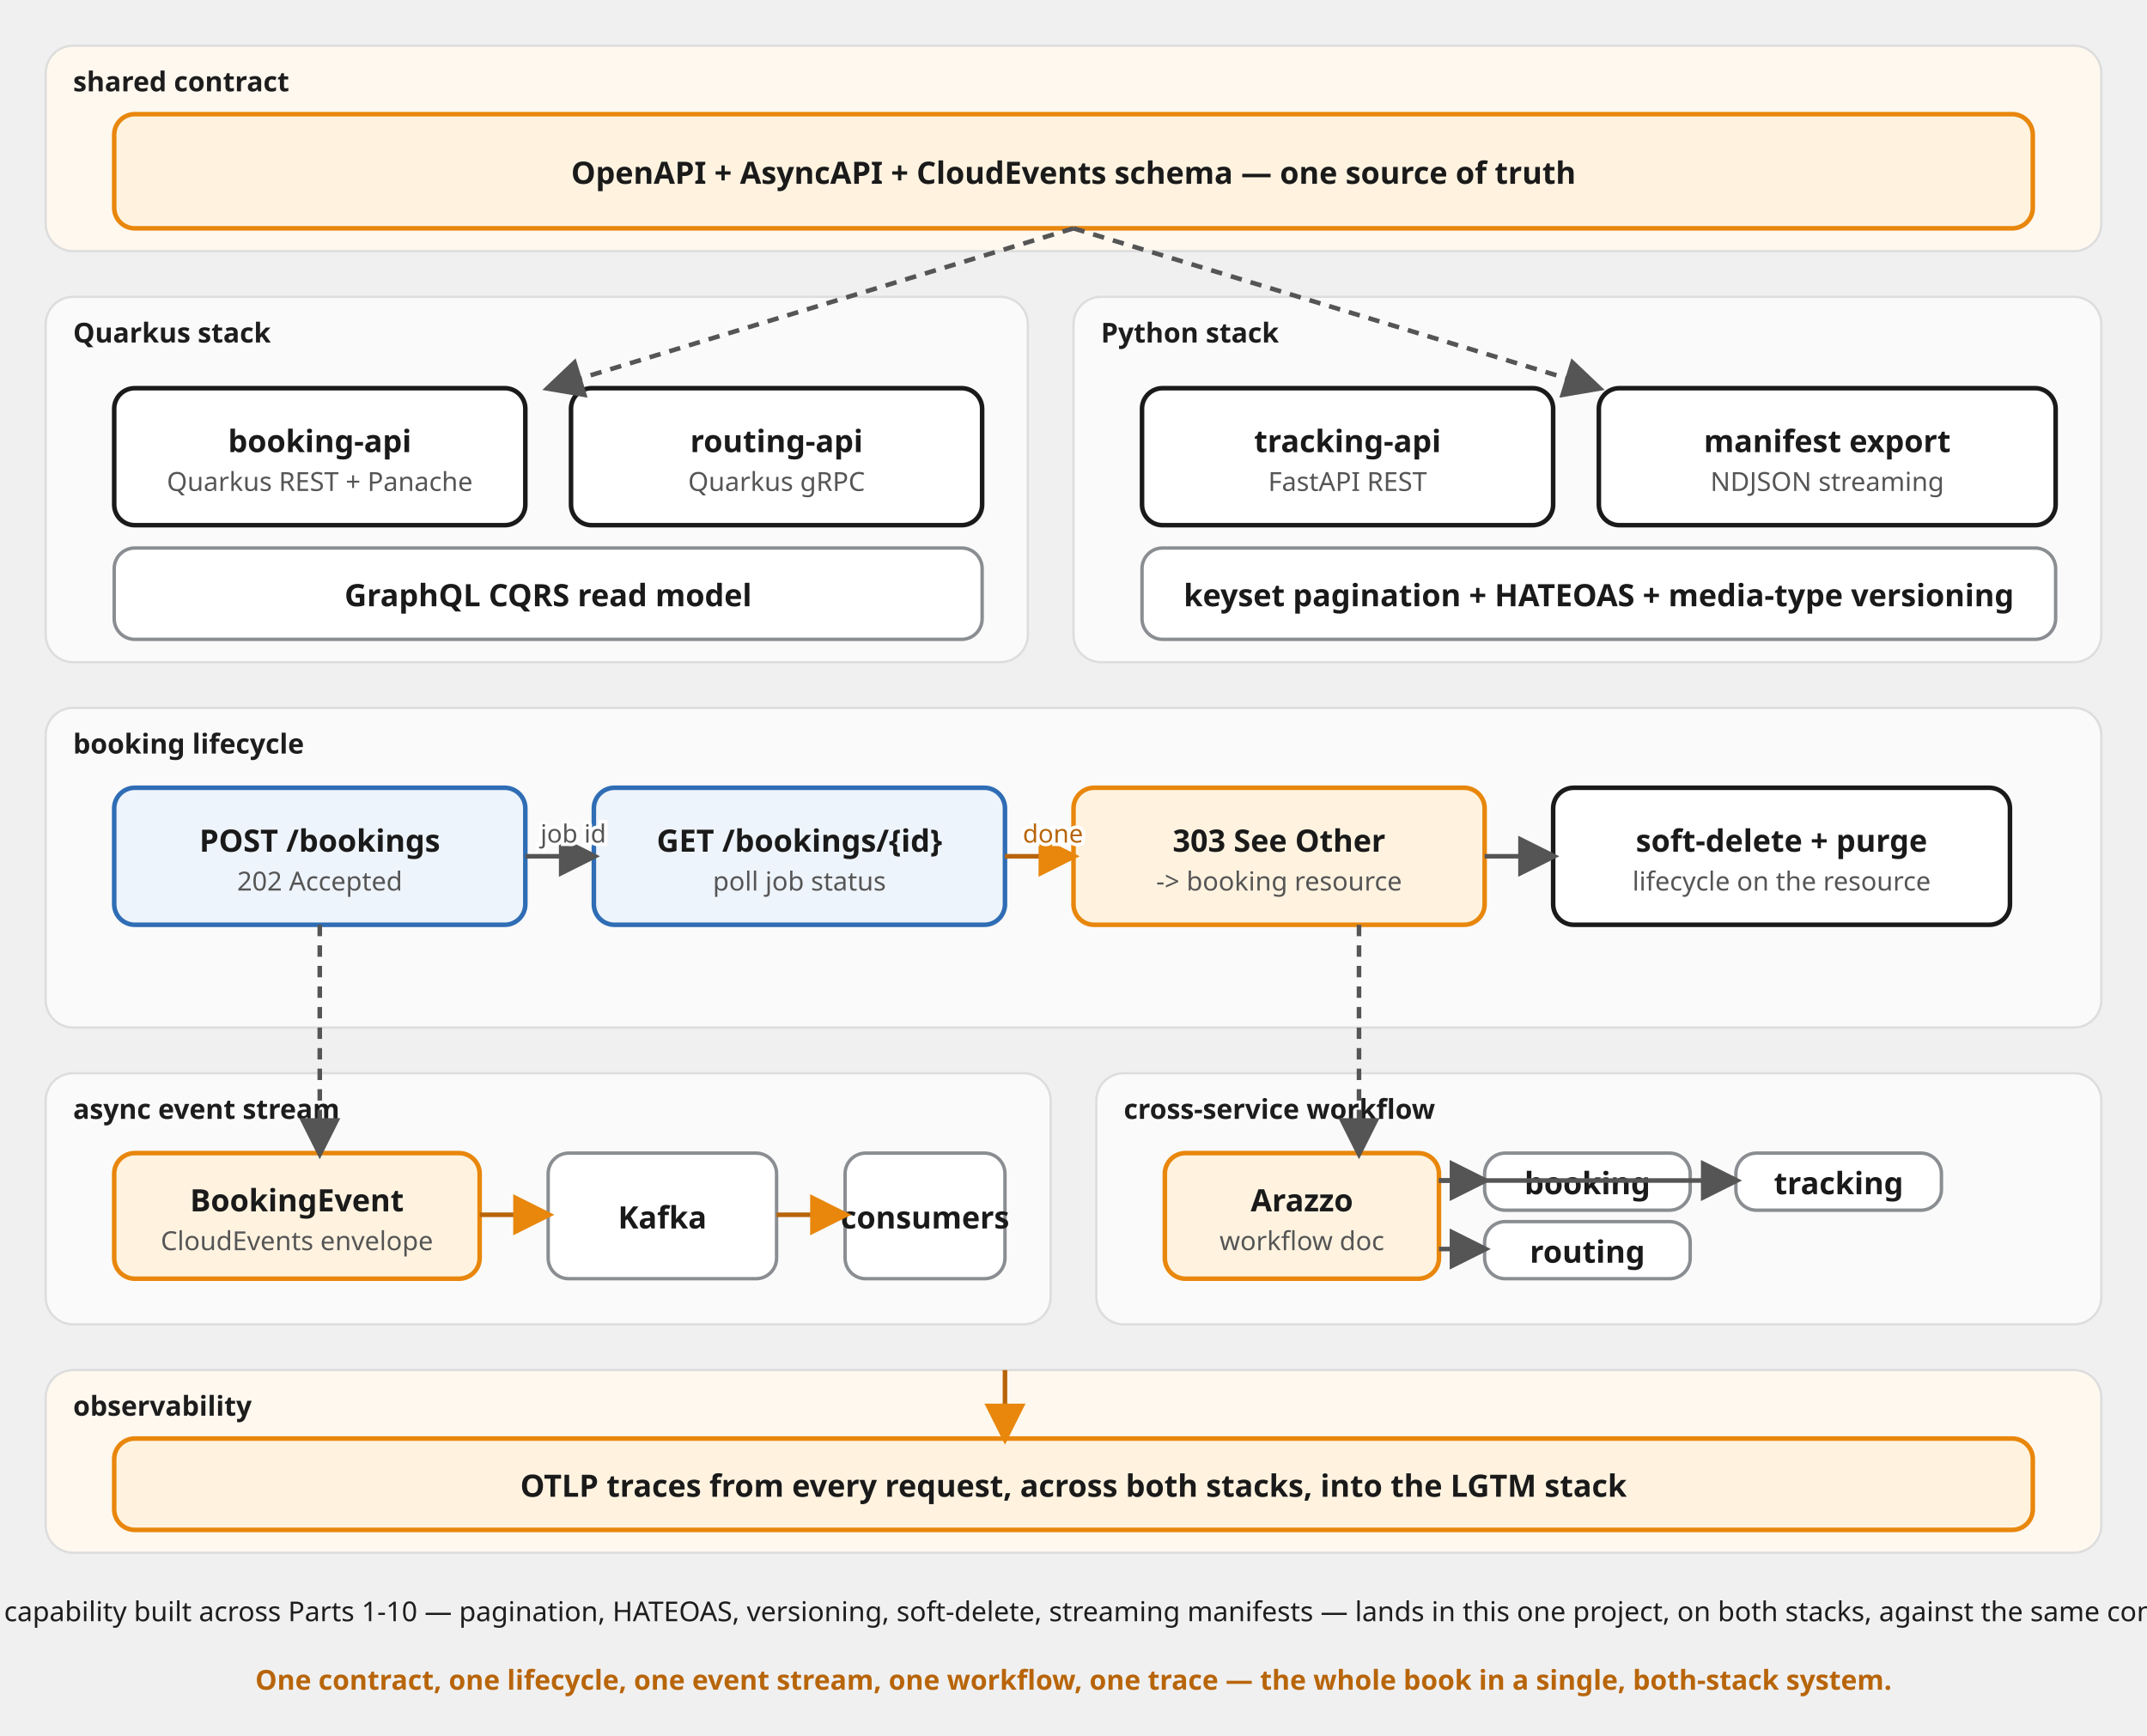
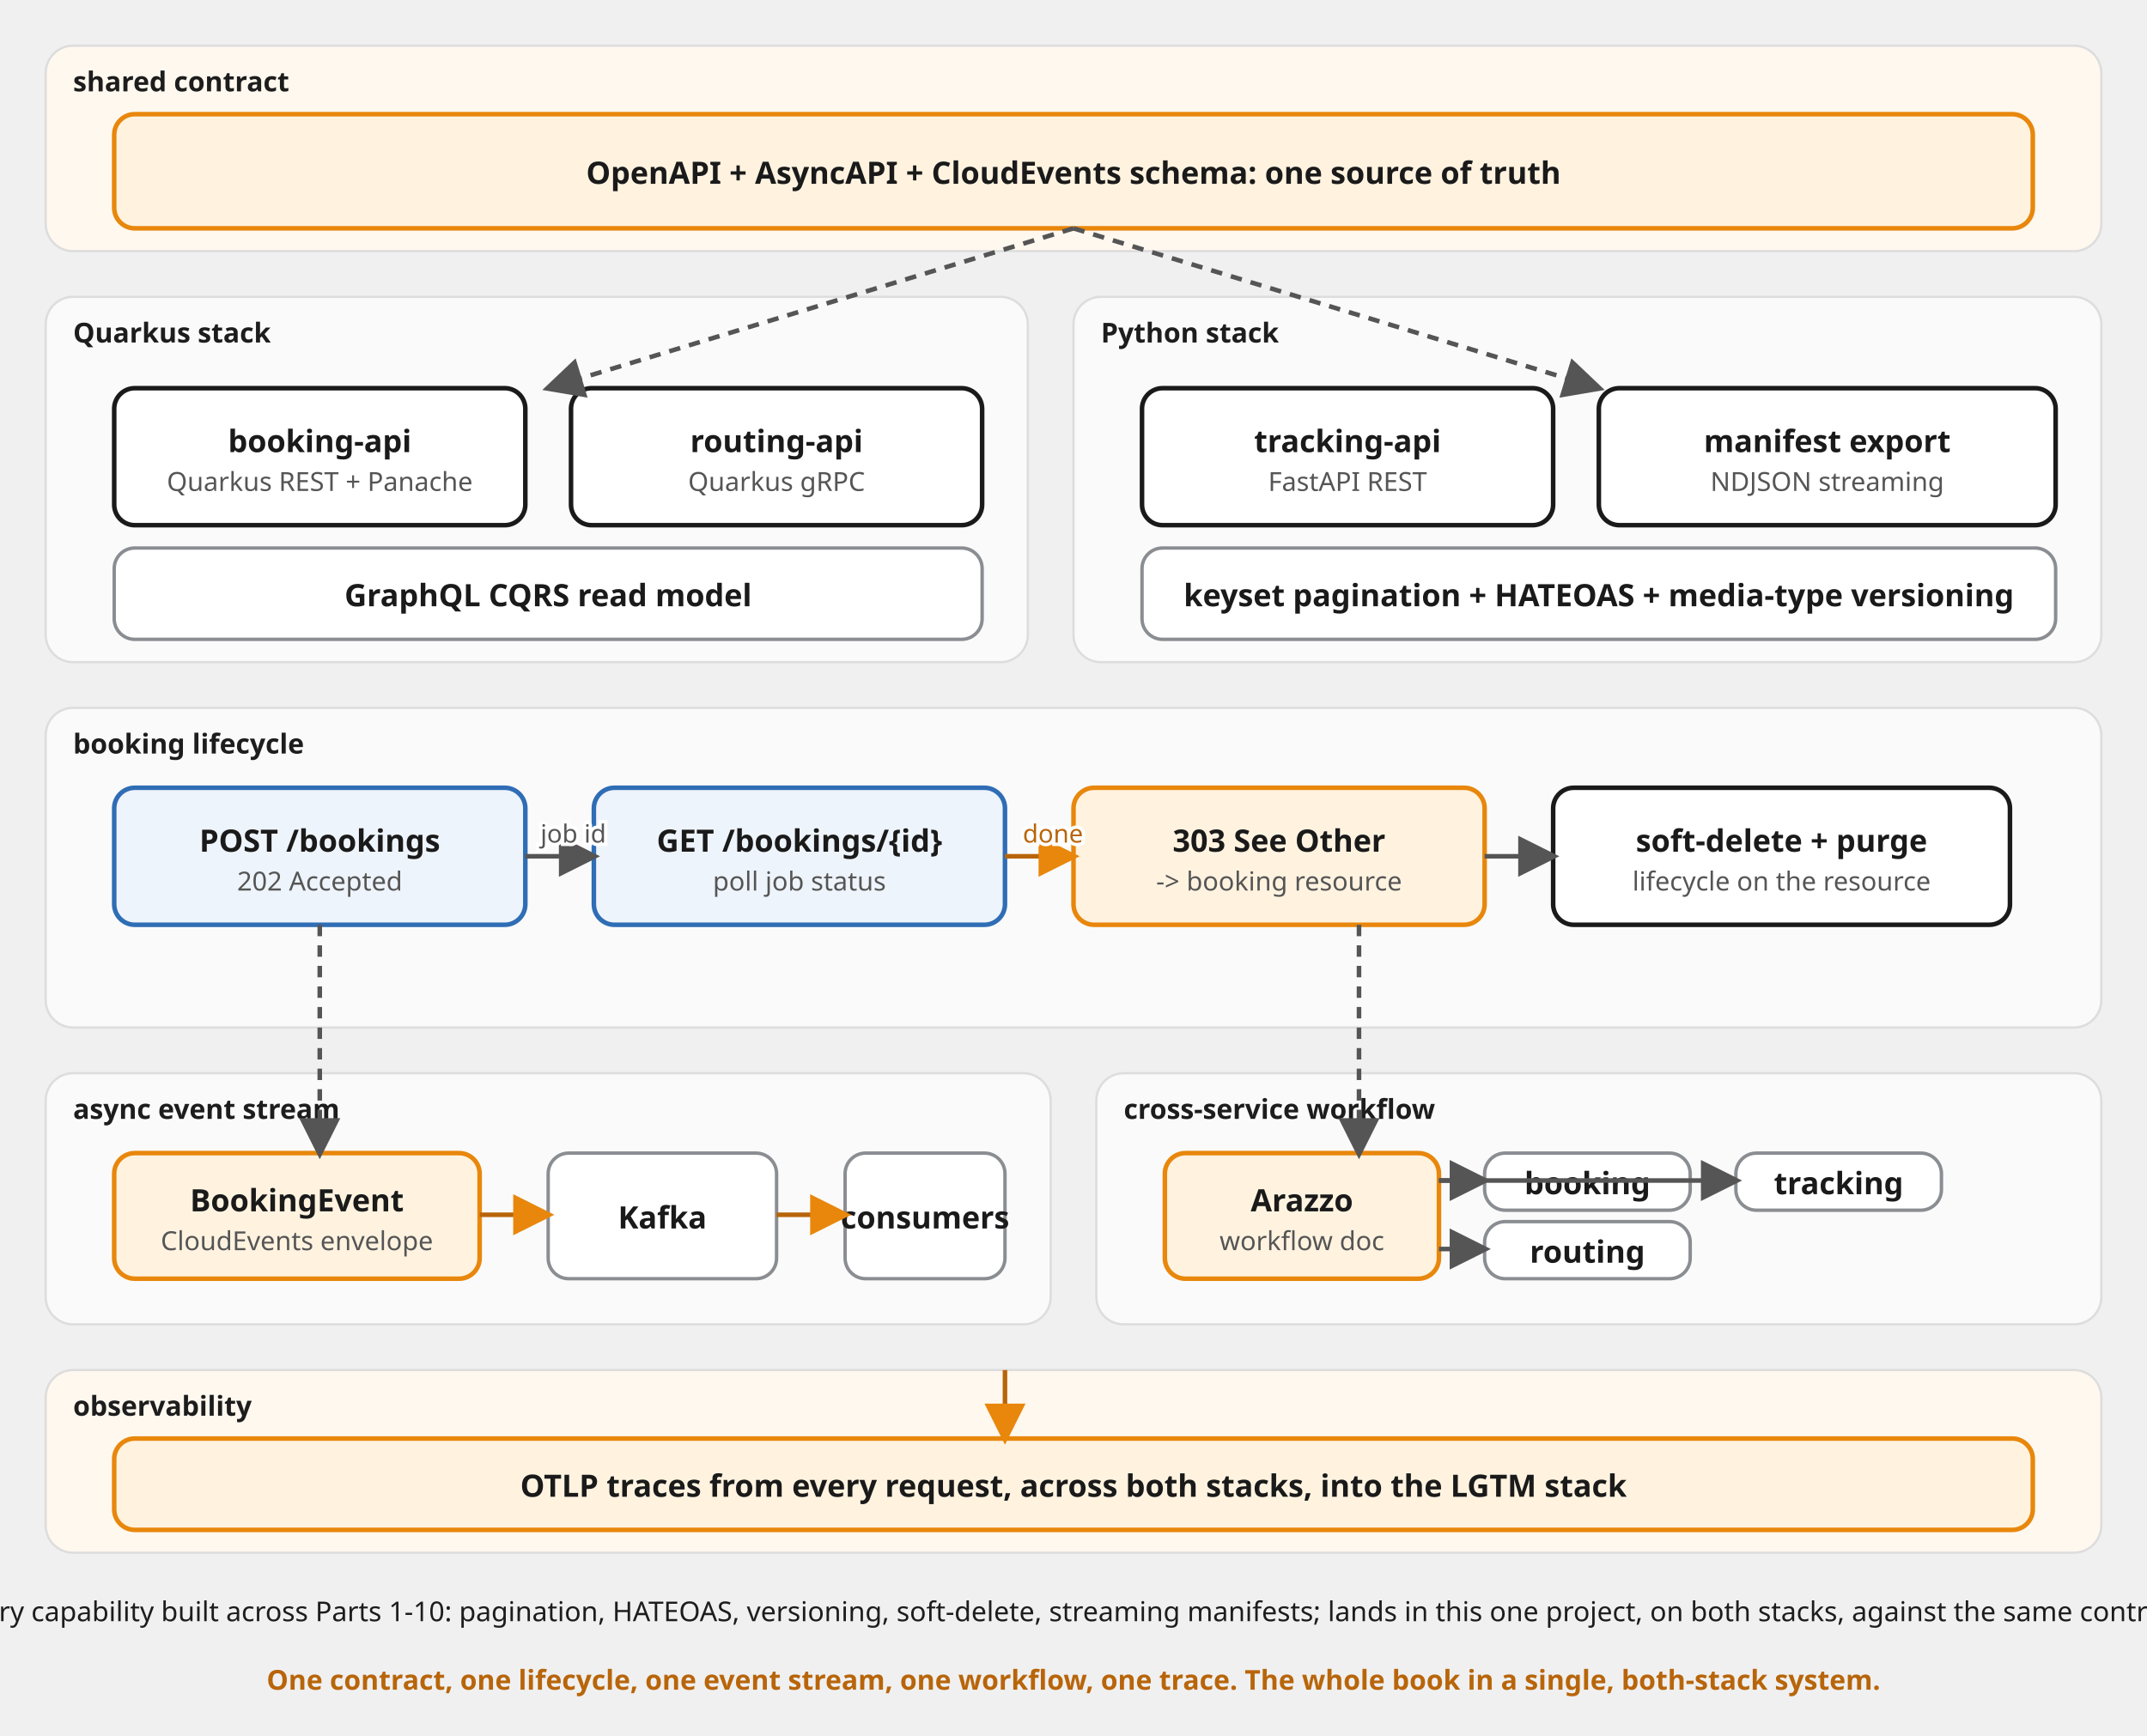
<svg xmlns="http://www.w3.org/2000/svg" viewBox="0 0 940 760" font-family="'Red Hat Text', system-ui, sans-serif" role="img">
  <defs>
    <marker id="a" viewBox="0 0 10 10" refX="8.5" refY="5" markerWidth="9" markerHeight="9" orient="auto-start-reverse">
      <path d="M0,0 L10,5 L0,10 z" fill="#555" />
    </marker>
    <marker id="am" viewBox="0 0 10 10" refX="8.5" refY="5" markerWidth="9" markerHeight="9" orient="auto-start-reverse">
      <path d="M0,0 L10,5 L0,10 z" fill="#e8870c" />
    </marker>
  </defs>
  <rect x="20" y="20" width="900" height="90" rx="12" fill="#fff8ef" stroke="#ddd" />
  <text x="32" y="40" font-size="12" font-weight="700" fill="#1d1d1d">shared contract</text>
  <rect x="20" y="130" width="430" height="160" rx="12" fill="#fafafa" stroke="#ddd" />
  <text x="32" y="150" font-size="12" font-weight="700" fill="#1d1d1d">Quarkus stack</text>
  <rect x="470" y="130" width="450" height="160" rx="12" fill="#fafafa" stroke="#ddd" />
  <text x="482" y="150" font-size="12" font-weight="700" fill="#1d1d1d">Python stack</text>
  <rect x="20" y="310" width="900" height="140" rx="12" fill="#fafafa" stroke="#ddd" />
  <text x="32" y="330" font-size="12" font-weight="700" fill="#1d1d1d">booking lifecycle</text>
  <rect x="20" y="470" width="440" height="110" rx="12" fill="#fafafa" stroke="#ddd" />
  <text x="32" y="490" font-size="12" font-weight="700" fill="#1d1d1d">async event stream</text>
  <rect x="480" y="470" width="440" height="110" rx="12" fill="#fafafa" stroke="#ddd" />
  <text x="492" y="490" font-size="12" font-weight="700" fill="#1d1d1d">cross-service workflow</text>
  <rect x="20" y="600" width="900" height="80" rx="12" fill="#fff8ef" stroke="#ddd" />
  <text x="32" y="620" font-size="12" font-weight="700" fill="#1d1d1d">observability</text>
  <rect x="50" y="50" width="840" height="50" rx="9" fill="#fff3e0" stroke="#e8870c" stroke-width="2" />
-   <text x="470.0" y="80.5" font-size="13.5" font-weight="700" fill="#1a1a1a" text-anchor="middle">OpenAPI + AsyncAPI + CloudEvents schema — one source of truth</text>
+   <text x="470.0" y="80.5" font-size="13.5" font-weight="700" fill="#1a1a1a" text-anchor="middle">OpenAPI + AsyncAPI + CloudEvents schema: one source of truth</text>
  <rect x="50" y="170" width="180" height="60" rx="9" fill="#ffffff" stroke="#1a1a1a" stroke-width="2" />
  <text x="140.0" y="198.0" font-size="13.5" font-weight="700" fill="#1a1a1a" text-anchor="middle">booking-api</text>
  <text x="140.0" y="215.0" font-size="11.5" fill="#555555" text-anchor="middle">Quarkus REST + Panache</text>
  <rect x="250" y="170" width="180" height="60" rx="9" fill="#ffffff" stroke="#1a1a1a" stroke-width="2" />
  <text x="340.0" y="198.0" font-size="13.5" font-weight="700" fill="#1a1a1a" text-anchor="middle">routing-api</text>
  <text x="340.0" y="215.0" font-size="11.5" fill="#555555" text-anchor="middle">Quarkus gRPC</text>
  <rect x="50" y="240" width="380" height="40" rx="9" fill="#ffffff" stroke="#8a8d91" stroke-width="1.5" />
  <text x="240.0" y="265.5" font-size="13.5" font-weight="700" fill="#1a1a1a" text-anchor="middle">GraphQL CQRS read model</text>
  <rect x="500" y="170" width="180" height="60" rx="9" fill="#ffffff" stroke="#1a1a1a" stroke-width="2" />
  <text x="590.0" y="198.0" font-size="13.5" font-weight="700" fill="#1a1a1a" text-anchor="middle">tracking-api</text>
  <text x="590.0" y="215.0" font-size="11.5" fill="#555555" text-anchor="middle">FastAPI REST</text>
  <rect x="700" y="170" width="200" height="60" rx="9" fill="#ffffff" stroke="#1a1a1a" stroke-width="2" />
  <text x="800.0" y="198.0" font-size="13.5" font-weight="700" fill="#1a1a1a" text-anchor="middle">manifest export</text>
  <text x="800.0" y="215.0" font-size="11.5" fill="#555555" text-anchor="middle">NDJSON streaming</text>
  <rect x="500" y="240" width="400" height="40" rx="9" fill="#ffffff" stroke="#8a8d91" stroke-width="1.5" />
  <text x="700.0" y="265.5" font-size="13.5" font-weight="700" fill="#1a1a1a" text-anchor="middle">keyset pagination + HATEOAS + media-type versioning</text>
  <rect x="50" y="345" width="180" height="60" rx="9" fill="#eef4fb" stroke="#2f6db5" stroke-width="2" />
  <text x="140.0" y="373.0" font-size="13.5" font-weight="700" fill="#1a1a1a" text-anchor="middle">POST /bookings</text>
  <text x="140.0" y="390.0" font-size="11.5" fill="#555555" text-anchor="middle">202 Accepted</text>
  <rect x="260" y="345" width="180" height="60" rx="9" fill="#eef4fb" stroke="#2f6db5" stroke-width="2" />
  <text x="350.0" y="373.0" font-size="13.5" font-weight="700" fill="#1a1a1a" text-anchor="middle">GET /bookings/{id}</text>
  <text x="350.0" y="390.0" font-size="11.5" fill="#555555" text-anchor="middle">poll job status</text>
  <rect x="470" y="345" width="180" height="60" rx="9" fill="#fff3e0" stroke="#e8870c" stroke-width="2" />
  <text x="560.0" y="373.0" font-size="13.5" font-weight="700" fill="#1a1a1a" text-anchor="middle">303 See Other</text>
  <text x="560.0" y="390.0" font-size="11.5" fill="#555555" text-anchor="middle">-&gt; booking resource</text>
  <rect x="680" y="345" width="200" height="60" rx="9" fill="#ffffff" stroke="#1a1a1a" stroke-width="2" />
  <text x="780.0" y="373.0" font-size="13.5" font-weight="700" fill="#1a1a1a" text-anchor="middle">soft-delete + purge</text>
  <text x="780.0" y="390.0" font-size="11.5" fill="#555555" text-anchor="middle">lifecycle on the resource</text>
  <rect x="50" y="505" width="160" height="55" rx="9" fill="#fff3e0" stroke="#e8870c" stroke-width="2" />
  <text x="130.0" y="530.5" font-size="13.5" font-weight="700" fill="#1a1a1a" text-anchor="middle">BookingEvent</text>
  <text x="130.0" y="547.5" font-size="11.5" fill="#555555" text-anchor="middle">CloudEvents envelope</text>
  <rect x="240" y="505" width="100" height="55" rx="9" fill="#ffffff" stroke="#8a8d91" stroke-width="1.5" />
  <text x="290.0" y="538.0" font-size="13.5" font-weight="700" fill="#1a1a1a" text-anchor="middle">Kafka</text>
  <rect x="370" y="505" width="70" height="55" rx="9" fill="#ffffff" stroke="#8a8d91" stroke-width="1.5" />
  <text x="405.0" y="538.0" font-size="13.5" font-weight="700" fill="#1a1a1a" text-anchor="middle">consumers</text>
  <rect x="510" y="505" width="120" height="55" rx="9" fill="#fff3e0" stroke="#e8870c" stroke-width="2" />
  <text x="570.0" y="530.5" font-size="13.5" font-weight="700" fill="#1a1a1a" text-anchor="middle">Arazzo</text>
  <text x="570.0" y="547.5" font-size="11.5" fill="#555555" text-anchor="middle">workflow doc</text>
  <rect x="650" y="505" width="90" height="25" rx="9" fill="#ffffff" stroke="#8a8d91" stroke-width="1.5" />
  <text x="695.0" y="523.0" font-size="13.5" font-weight="700" fill="#1a1a1a" text-anchor="middle">booking</text>
  <rect x="650" y="535" width="90" height="25" rx="9" fill="#ffffff" stroke="#8a8d91" stroke-width="1.5" />
  <text x="695.0" y="553.0" font-size="13.5" font-weight="700" fill="#1a1a1a" text-anchor="middle">routing</text>
  <rect x="760" y="505" width="90" height="25" rx="9" fill="#ffffff" stroke="#8a8d91" stroke-width="1.5" />
  <text x="805.0" y="523.0" font-size="13.5" font-weight="700" fill="#1a1a1a" text-anchor="middle">tracking</text>
  <rect x="50" y="630" width="840" height="40" rx="9" fill="#fff3e0" stroke="#e8870c" stroke-width="2" />
  <text x="470.0" y="655.5" font-size="13.5" font-weight="700" fill="#1a1a1a" text-anchor="middle">OTLP traces from every request, across both stacks, into the LGTM stack</text>
  <path d="M470,100 L240,170" fill="none" stroke="#555" stroke-width="2" stroke-dasharray="5 4" marker-end="url(#a)" />
  <path d="M470,100 L700,170" fill="none" stroke="#555" stroke-width="2" stroke-dasharray="5 4" marker-end="url(#a)" />
  <path d="M230,375 L260,375" fill="none" stroke="#555" stroke-width="2" marker-end="url(#a)" />
  <text x="251.0" y="369.0" font-size="11" fill="#ffffff" stroke="#ffffff" stroke-width="3" paint-order="stroke" text-anchor="middle">job id</text>
  <text x="251.0" y="369.0" font-size="11" fill="#555" text-anchor="middle">job id</text>
  <path d="M440,375 L470,375" fill="none" stroke="#b8650a" stroke-width="2" marker-end="url(#am)" />
  <text x="461.0" y="369.0" font-size="11" fill="#ffffff" stroke="#ffffff" stroke-width="3" paint-order="stroke" text-anchor="middle">done</text>
  <text x="461.0" y="369.0" font-size="11" fill="#b8650a" text-anchor="middle">done</text>
  <path d="M650,375 L680,375" fill="none" stroke="#555" stroke-width="2" marker-end="url(#a)" />
  <path d="M210,532 L240,532" fill="none" stroke="#b8650a" stroke-width="2" marker-end="url(#am)" />
  <path d="M340,532 L370,532" fill="none" stroke="#b8650a" stroke-width="2" marker-end="url(#am)" />
  <path d="M630,517 L650,517" fill="none" stroke="#555" stroke-width="2" marker-end="url(#a)" />
  <path d="M630,547 L650,547" fill="none" stroke="#555" stroke-width="2" marker-end="url(#a)" />
  <path d="M630,517 L760,517" fill="none" stroke="#555" stroke-width="2" marker-end="url(#a)" />
  <path d="M140,405 L140,505" fill="none" stroke="#555" stroke-width="2" stroke-dasharray="5 4" marker-end="url(#a)" />
  <path d="M595,405 L595,505" fill="none" stroke="#555" stroke-width="2" stroke-dasharray="5 4" marker-end="url(#a)" />
  <path d="M440,600 L440,630" fill="none" stroke="#b8650a" stroke-width="2" marker-end="url(#am)" />
-   <text x="470.0" y="710" font-size="12" fill="#1d1d1d" text-anchor="middle">Every capability built across Parts 1-10 — pagination, HATEOAS, versioning, soft-delete, streaming manifests — lands in this one project, on both stacks, against the same contract.</text>
-   <text x="470.0" y="740" font-size="12" fill="#b8650a" text-anchor="middle" font-weight="700">One contract, one lifecycle, one event stream, one workflow, one trace — the whole book in a single, both-stack system.</text>
+   <text x="470.0" y="710" font-size="12" fill="#1d1d1d" text-anchor="middle">Every capability built across Parts 1-10: pagination, HATEOAS, versioning, soft-delete, streaming manifests; lands in this one project, on both stacks, against the same contract.</text>
+   <text x="470.0" y="740" font-size="12" fill="#b8650a" text-anchor="middle" font-weight="700">One contract, one lifecycle, one event stream, one workflow, one trace. The whole book in a single, both-stack system.</text>
</svg>
